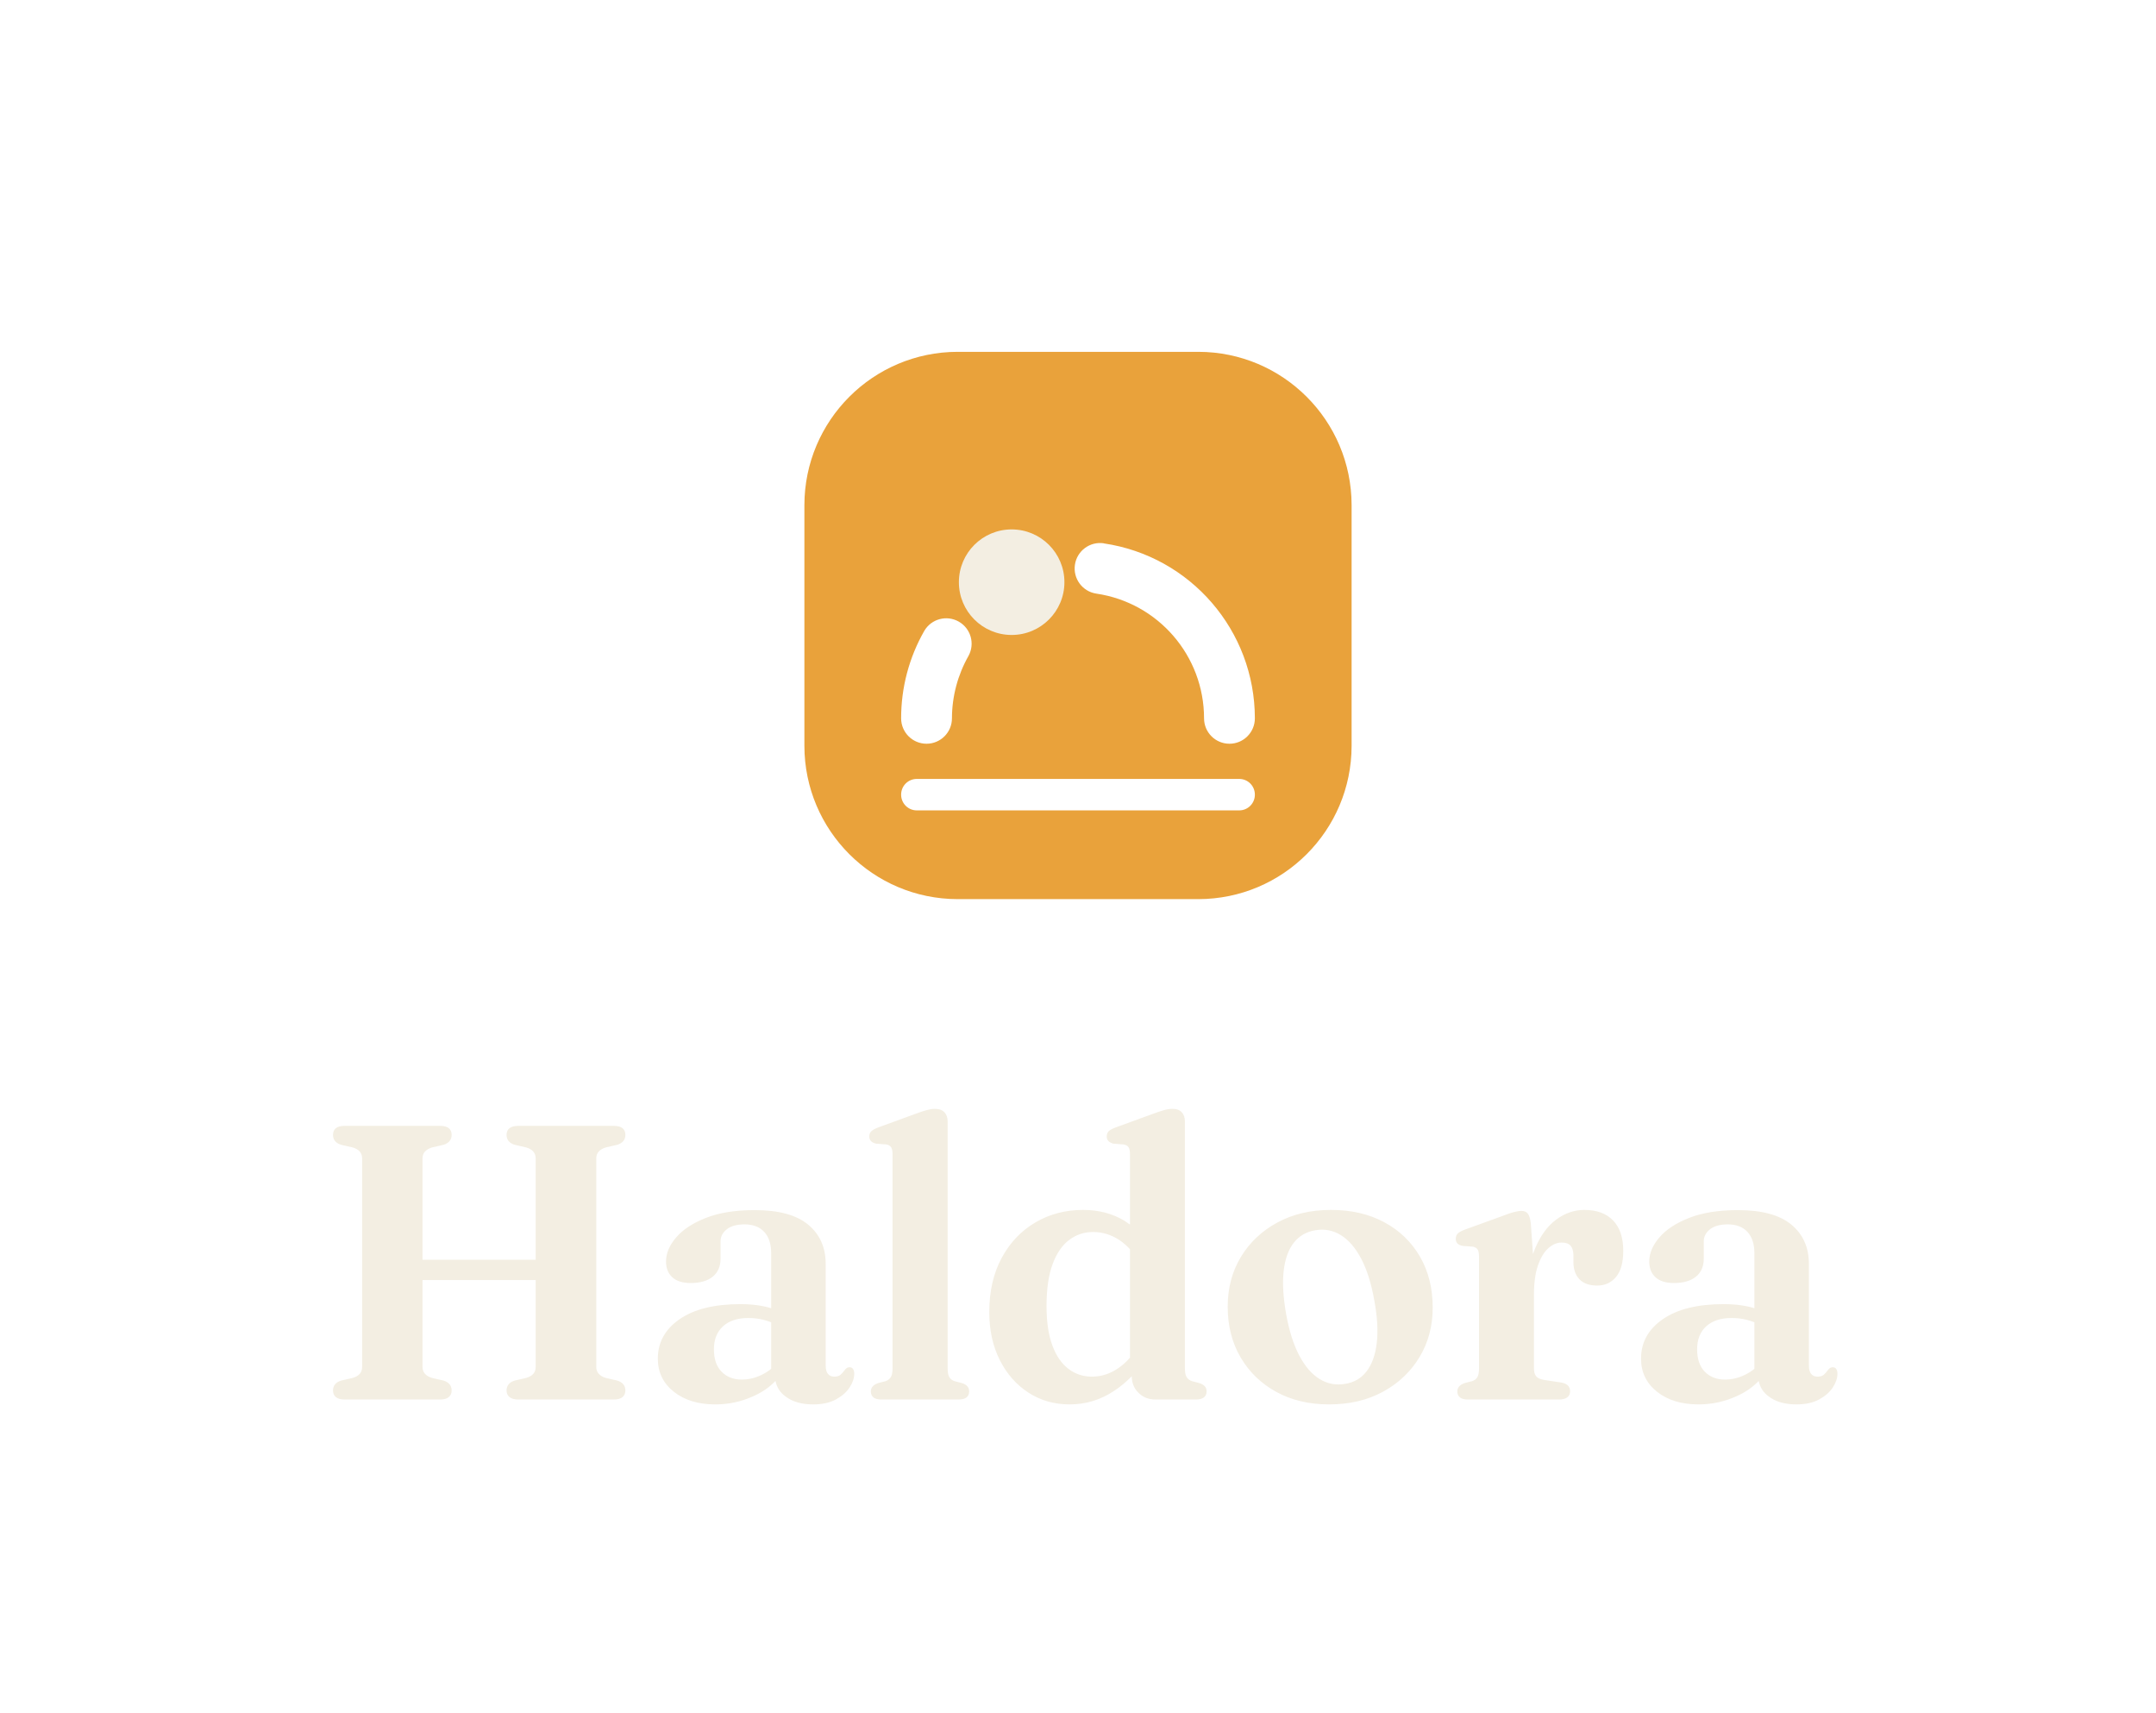
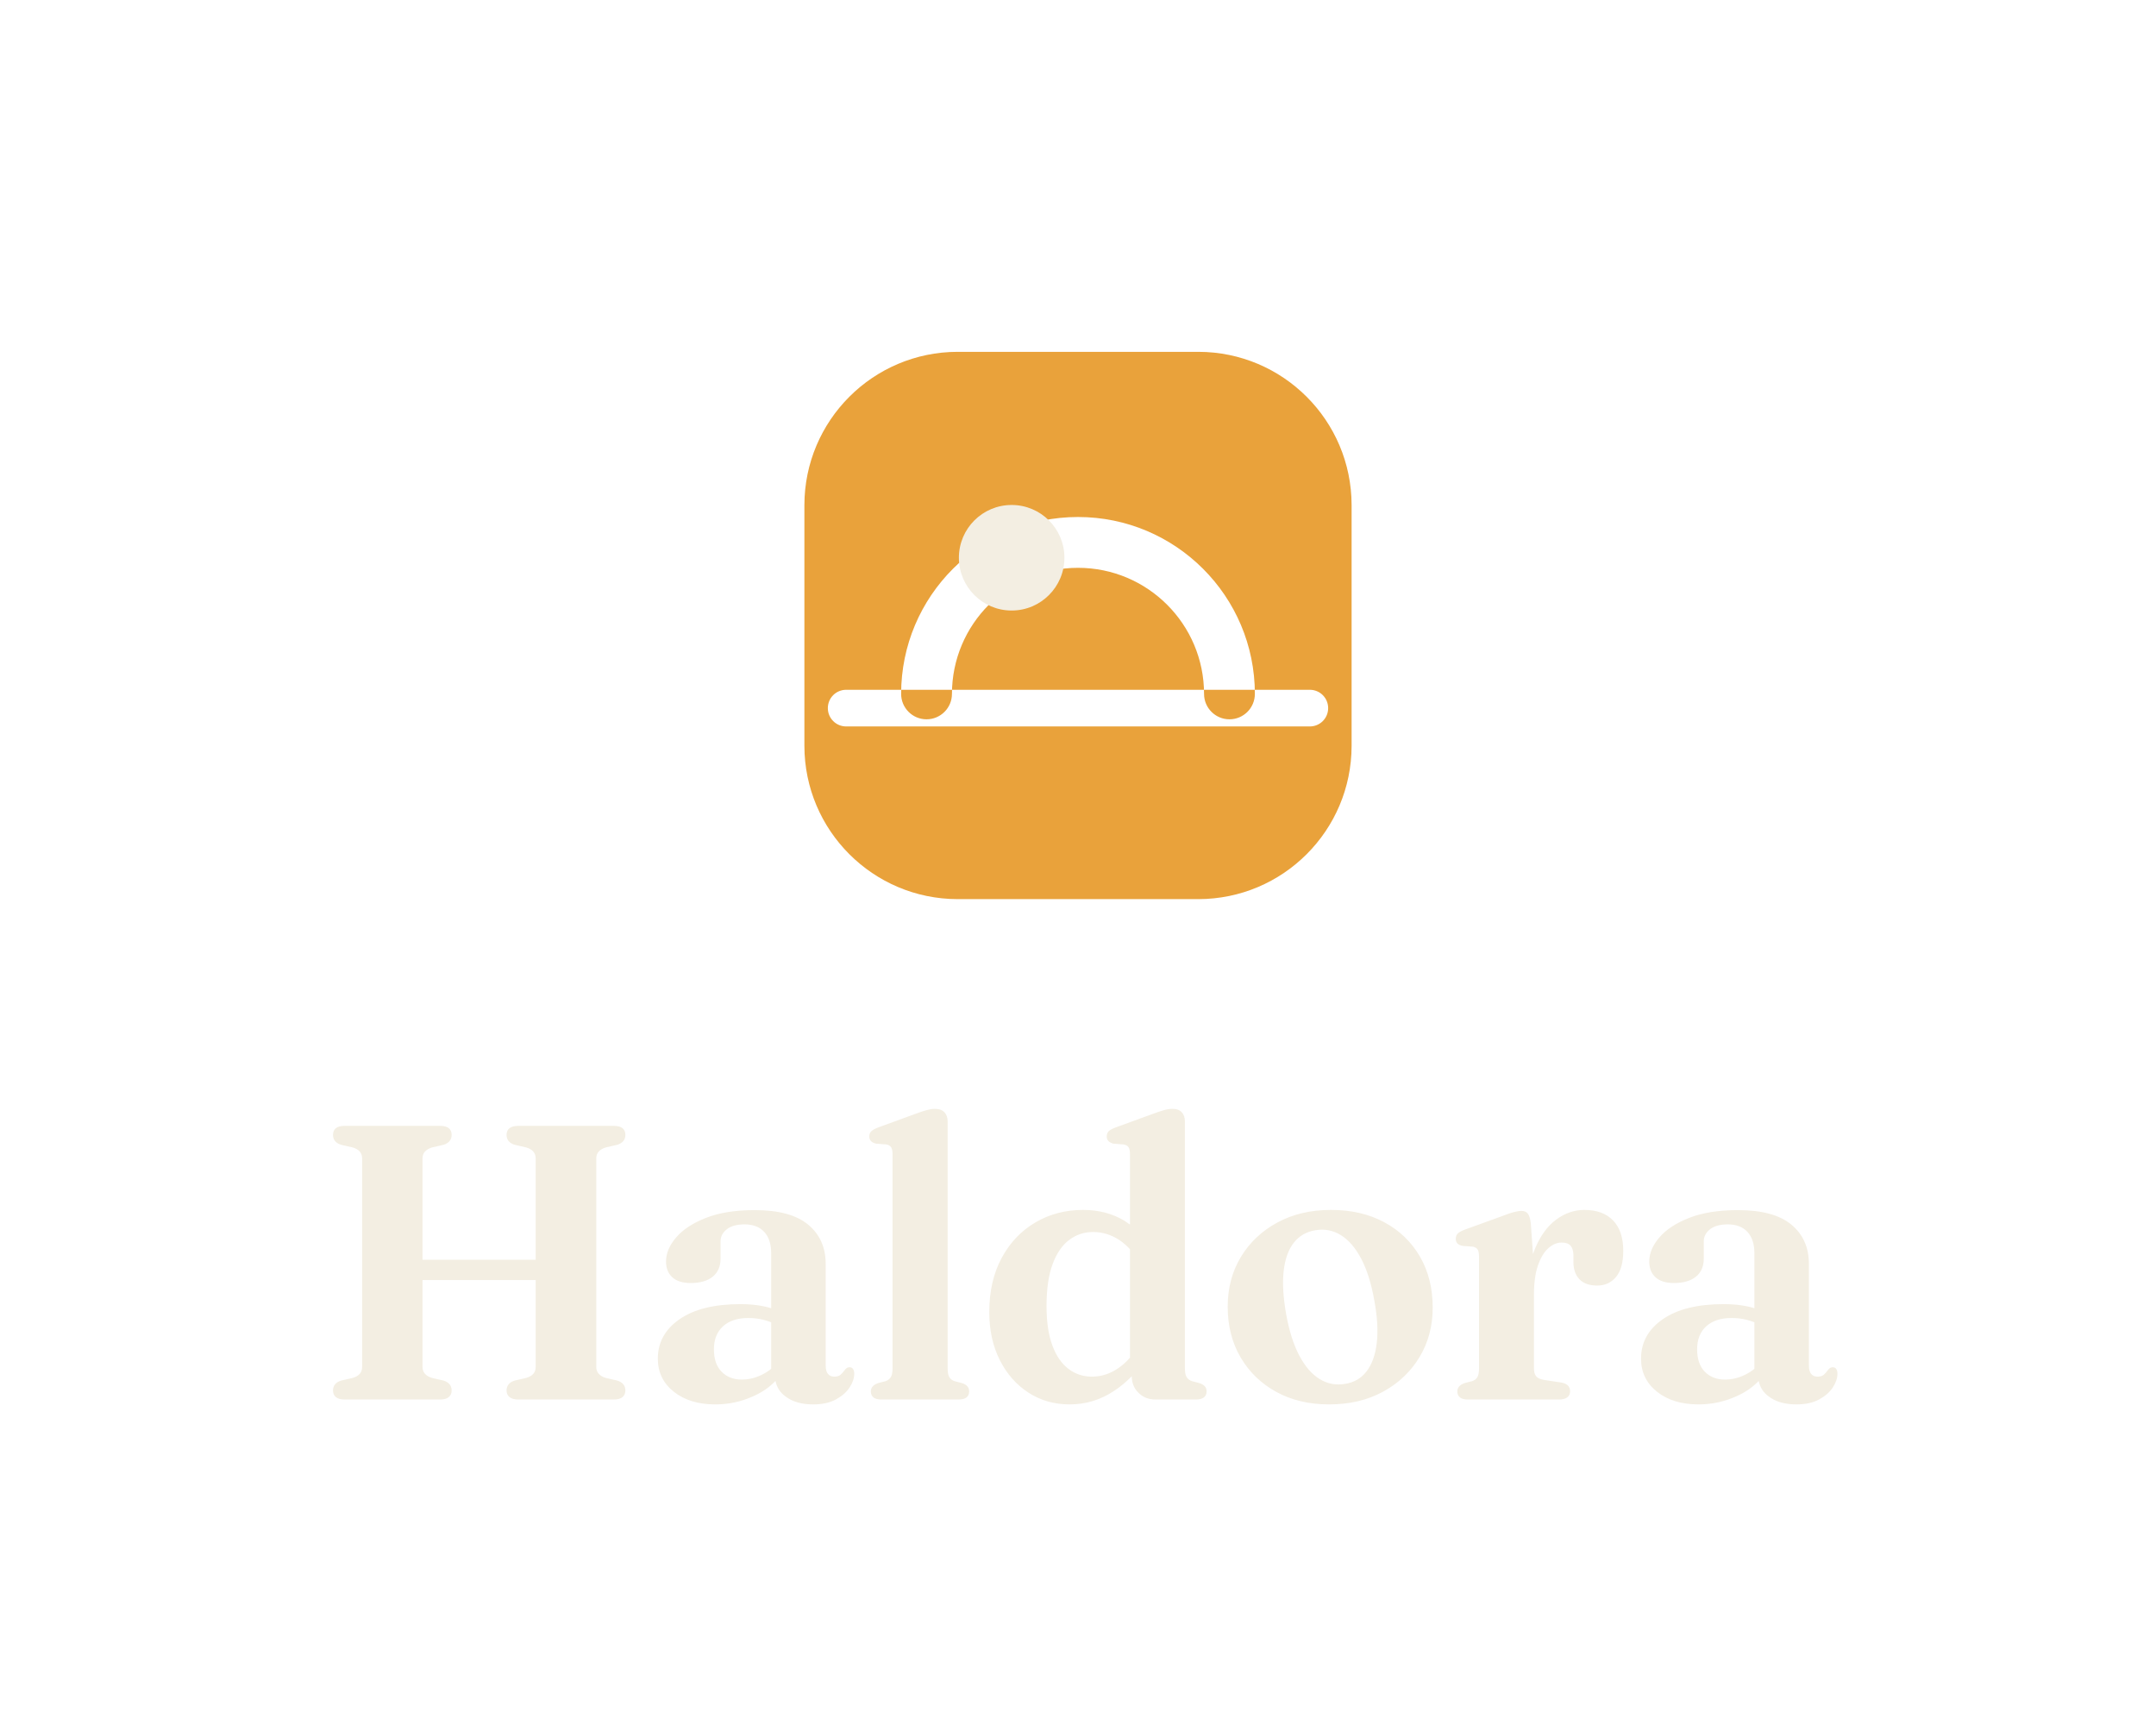
<svg xmlns="http://www.w3.org/2000/svg" width="220.64" height="175.2" viewBox="0 0 220.64 175.2">
-   <path fill="#e9a23b" fill-rule="evenodd" d="M98 36h24.64a15.7 15.7 0 0 1 15.68 15.68v24.64A15.7 15.7 0 0 1 122.64 92H98a15.7 15.7 0 0 1-15.68-15.68V51.68A15.7 15.7 0 0 1 98 36m-5.78 37.5a18 18 0 0 1 2.37-8.95 2.6 2.6 0 0 1 4.52 2.57 13 13 0 0 0-1.69 6.38 2.6 2.6 0 0 1-5.2 0m20.74-17.9a18.1 18.1 0 0 1 15.46 17.9 2.6 2.6 0 0 1-5.2 0 12.9 12.9 0 0 0-11.02-12.76 2.6 2.6 0 0 1 .76-5.15M93.83 79.7h32.98a1.6 1.6 0 0 1 1.61 1.61 1.6 1.6 0 0 1-1.61 1.61H93.83a1.6 1.6 0 0 1-1.61-1.6 1.6 1.6 0 0 1 1.61-1.62" />
-   <path fill="#f3eee2" d="M98.13 59.57a5.4 5.4 0 1 0 10.8 0 5.4 5.4 0 1 0-10.8 0m-54.89 71.41v8.88q0 .44.26.72t.74.42l1.14.26q.84.26.84 1.02 0 .42-.29.67t-.91.25h-9.74q-.62 0-.91-.25t-.29-.67q0-.76.84-1.02l1.14-.26q.5-.14.75-.42t.25-.72v-21.32q0-.44-.25-.72t-.75-.42l-1.14-.26q-.84-.26-.84-1.02 0-.44.29-.68t.91-.24h9.74q.62 0 .91.24t.29.68q0 .76-.84 1.02l-1.14.26q-.48.14-.74.42t-.26.72v10.36h11.58v-10.36q0-.44-.25-.72t-.75-.42l-1.14-.26q-.84-.26-.84-1.02 0-.44.3-.68t.92-.24h9.74q.62 0 .91.24t.29.68q0 .76-.84 1.02l-1.14.26q-.48.14-.74.42t-.26.72v21.32q0 .44.26.72t.74.42l1.14.26q.84.26.84 1.02 0 .42-.29.67t-.91.25h-9.74q-.62 0-.92-.25t-.3-.67q0-.76.84-1.02l1.14-.26q.5-.14.75-.42t.25-.72v-8.88zm24.08 8.04q0-2.5 2.23-4.04t6.23-1.54q1.3 0 2.36.22.4.08.78.2v-5.64q0-1.4-.71-2.17t-2.01-.77q-1.18 0-1.82.5t-.64 1.24v1.76q0 1.2-.8 1.85t-2.26.65q-1.24 0-1.88-.59t-.64-1.61q0-1.26 1.04-2.47t3.06-2 4.98-.79q3.68 0 5.47 1.49t1.79 4.03v10.4q0 .56.23.84t.65.28q.44 0 .66-.21t.38-.43q.1-.14.22-.23t.3-.09q.24 0 .36.18t.12.48q0 .68-.47 1.4t-1.4 1.23-2.33.51q-1.78 0-2.84-.82-.82-.6-1.02-1.58-.92.96-2.22 1.54-1.86.86-3.94.86-2.62 0-4.25-1.3t-1.63-3.38m11.6 1.04v-4.76q-.4-.16-.8-.26-.72-.18-1.54-.18-1.66 0-2.59.85t-.93 2.35.79 2.3 2.05.8q1.08 0 2.08-.5.5-.24.94-.6m18.06-25.32V140q0 .62.17.91t.53.41l.76.2q.38.12.56.33t.18.53q0 .38-.26.6t-.84.22H90.2q-.56 0-.82-.22t-.26-.6q0-.3.18-.51t.56-.35l.78-.2q.36-.14.53-.42t.17-.9v-21.9q0-.5-.15-.72t-.49-.28l-1.06-.08q-.36-.1-.52-.28t-.16-.46q0-.32.2-.52t.72-.4L93.6 114q.8-.3 1.26-.42t.8-.12q.66 0 .99.35t.33.93m4.26 19.52q0-3.2 1.27-5.55t3.45-3.63 4.88-1.28q2.38 0 4.22 1.1l.58.4v-7.2q0-.5-.15-.72t-.51-.28l-1.04-.08q-.36-.1-.52-.28t-.16-.46q0-.32.19-.52t.73-.4l3.72-1.36q.76-.28 1.22-.41t.88-.13q.62 0 .94.35t.32.93V140q0 .62.18.91t.54.41l.76.2q.38.12.56.33t.18.53q0 .38-.27.6t-.83.22h-4.14q-1.04 0-1.72-.68-.68-.64-.7-1.7-.84.86-1.78 1.48-2.08 1.4-4.58 1.4-2.36 0-4.22-1.21t-2.93-3.34-1.07-4.89m14.4 4.66v-11.1q-.54-.58-1.12-.96-1.24-.8-2.66-.8-1.36 0-2.44.81t-1.7 2.48-.62 4.29q0 2.44.6 4.04t1.65 2.39 2.39.79q1.46 0 2.72-.88.62-.42 1.18-1.06m20.58-15.12q3.1 0 5.44 1.26t3.65 3.51 1.31 5.23q0 2.82-1.35 5.06t-3.73 3.54-5.52 1.3q-3.08 0-5.41-1.28t-3.65-3.53-1.32-5.19q0-2.86 1.35-5.09t3.73-3.52 5.5-1.29m1.42 17.8q1.36-.2 2.19-1.25t1.06-2.89-.25-4.42q-.46-2.58-1.34-4.25t-2.08-2.41-2.6-.5q-1.38.22-2.21 1.27t-1.04 2.88.25 4.43q.46 2.56 1.34 4.23t2.08 2.41 2.6.5m19.02-16.42.22 3.14q.1-.3.22-.58.82-1.96 2.16-2.95t2.88-.99q1.9 0 2.94 1.08t1.04 3.1q0 1.8-.74 2.68t-1.92.88q-1.2 0-1.82-.64t-.62-1.78v-.72q-.02-.64-.3-.95t-.92-.31q-.7 0-1.35.58t-1.06 1.76-.41 3.02v7.48q0 .58.23.85t.83.37l1.72.26q.46.08.69.3t.23.6q0 .4-.29.62t-.83.22h-9.34q-.56 0-.82-.22t-.26-.6q0-.3.18-.51t.56-.35l.78-.2q.36-.12.53-.41t.17-.91v-11.42q0-.52-.15-.74t-.49-.28l-1.06-.08q-.36-.08-.52-.26t-.16-.46q0-.34.2-.54t.72-.4l3.64-1.32q.98-.38 1.44-.49t.72-.11q.44 0 .66.29t.3.99m11.28 13.84q0-2.5 2.23-4.04t6.23-1.54q1.3 0 2.36.22.4.08.78.2v-5.64q0-1.4-.71-2.17t-2.01-.77q-1.18 0-1.82.5t-.64 1.24v1.76q0 1.2-.8 1.85t-2.26.65q-1.24 0-1.88-.59t-.64-1.61q0-1.26 1.04-2.47t3.06-2 4.98-.79q3.68 0 5.47 1.49t1.79 4.03v10.4q0 .56.23.84t.65.28q.44 0 .66-.21t.38-.43q.1-.14.22-.23t.3-.09q.24 0 .36.18t.12.48q0 .68-.47 1.4t-1.4 1.23-2.33.51q-1.78 0-2.84-.82-.82-.6-1.02-1.58-.92.96-2.22 1.54-1.86.86-3.94.86-2.62 0-4.25-1.3t-1.63-3.38m11.6 1.04v-4.76q-.4-.16-.8-.26-.72-.18-1.54-.18-1.66 0-2.59.85t-.93 2.35.79 2.3 2.05.8q1.08 0 2.08-.5.5-.24.94-.6" />
+   <path fill="#e9a23b" fill-rule="evenodd" d="M98 36h24.64a15.7 15.7 0 0 1 15.68 15.68v24.64A15.7 15.7 0 0 1 122.64 92H98a15.7 15.7 0 0 1-15.68-15.68V51.68A15.7 15.7 0 0 1 98 36m-5.78 35a18.1 18.1 0 0 1 36.2 0 2.6 2.6 0 0 1-5.2 0 12.9 12.9 0 0 0-25.8 0 2.6 2.6 0 0 1-5.2 0m-5.63-.42h47.46a1.87 1.87 0 0 1 1.87 1.88 1.87 1.87 0 0 1-1.87 1.87H86.59a1.87 1.87 0 0 1-1.87-1.87 1.87 1.87 0 0 1 1.87-1.88" />
+   <path fill="#f3eee2" d="M98.13 57.07a5.4 5.4 0 1 0 10.8 0 5.4 5.4 0 1 0-10.8 0m-54.89 73.91v8.88q0 .44.26.72t.74.42l1.14.26q.84.26.84 1.02 0 .42-.29.67t-.91.25h-9.74q-.62 0-.91-.25t-.29-.67q0-.76.84-1.02l1.14-.26q.5-.14.75-.42t.25-.72v-21.32q0-.44-.25-.72t-.75-.42l-1.14-.26q-.84-.26-.84-1.02 0-.44.29-.68t.91-.24h9.74q.62 0 .91.24t.29.68q0 .76-.84 1.02l-1.14.26q-.48.14-.74.42t-.26.72v10.36h11.58v-10.36q0-.44-.25-.72t-.75-.42l-1.14-.26q-.84-.26-.84-1.02 0-.44.3-.68t.92-.24h9.74q.62 0 .91.24t.29.68q0 .76-.84 1.02l-1.14.26q-.48.14-.74.42t-.26.72v21.32q0 .44.26.72t.74.42l1.14.26q.84.26.84 1.02 0 .42-.29.67t-.91.25h-9.74q-.62 0-.92-.25t-.3-.67q0-.76.84-1.02l1.14-.26q.5-.14.75-.42t.25-.72v-8.88zm24.08 8.04q0-2.5 2.23-4.04t6.23-1.54q1.3 0 2.36.22.4.08.78.2v-5.64q0-1.4-.71-2.17t-2.01-.77q-1.18 0-1.82.5t-.64 1.24v1.76q0 1.2-.8 1.85t-2.26.65q-1.24 0-1.88-.59t-.64-1.61q0-1.26 1.04-2.47t3.06-2 4.98-.79q3.68 0 5.47 1.49t1.79 4.03v10.4q0 .56.23.84t.65.28q.44 0 .66-.21t.38-.43q.1-.14.22-.23t.3-.09q.24 0 .36.18t.12.48q0 .68-.47 1.4t-1.4 1.23-2.33.51q-1.78 0-2.84-.82-.82-.6-1.02-1.58-.92.96-2.22 1.54-1.86.86-3.94.86-2.62 0-4.25-1.3t-1.63-3.38m11.6 1.04v-4.76q-.4-.16-.8-.26-.72-.18-1.54-.18-1.66 0-2.59.85t-.93 2.35.79 2.3 2.05.8q1.08 0 2.08-.5.5-.24.94-.6m18.06-25.32V140q0 .62.17.91t.53.41l.76.2q.38.12.56.33t.18.53q0 .38-.26.6t-.84.22H90.2q-.56 0-.82-.22t-.26-.6q0-.3.18-.51t.56-.35l.78-.2q.36-.14.53-.42t.17-.9v-21.9q0-.5-.15-.72t-.49-.28l-1.06-.08q-.36-.1-.52-.28t-.16-.46q0-.32.2-.52t.72-.4L93.6 114q.8-.3 1.26-.42t.8-.12q.66 0 .99.35t.33.93m4.26 19.52q0-3.2 1.27-5.55t3.45-3.63 4.88-1.28q2.38 0 4.22 1.1l.58.4v-7.2q0-.5-.15-.72t-.51-.28l-1.04-.08q-.36-.1-.52-.28t-.16-.46q0-.32.19-.52t.73-.4l3.72-1.36q.76-.28 1.22-.41t.88-.13q.62 0 .94.35t.32.93V140q0 .62.18.91t.54.41l.76.2q.38.12.56.33t.18.53q0 .38-.27.6t-.83.22h-4.14q-1.04 0-1.72-.68-.68-.64-.7-1.7-.84.86-1.78 1.48-2.08 1.4-4.58 1.4-2.36 0-4.22-1.21t-2.93-3.34-1.07-4.89m14.4 4.66v-11.1q-.54-.58-1.12-.96-1.24-.8-2.66-.8-1.36 0-2.44.81t-1.7 2.48-.62 4.29q0 2.44.6 4.04t1.65 2.39 2.39.79q1.46 0 2.72-.88.62-.42 1.18-1.06m20.58-15.12q3.1 0 5.44 1.26t3.65 3.51 1.31 5.23q0 2.82-1.35 5.06t-3.73 3.54-5.52 1.3q-3.08 0-5.41-1.28t-3.65-3.53-1.32-5.19q0-2.86 1.35-5.09t3.73-3.52 5.5-1.29m1.42 17.8q1.36-.2 2.19-1.25t1.06-2.89-.25-4.42q-.46-2.58-1.34-4.25t-2.08-2.41-2.6-.5q-1.38.22-2.21 1.27t-1.04 2.88.25 4.43q.46 2.56 1.34 4.23t2.08 2.41 2.6.5m19.02-16.42.22 3.14q.1-.3.22-.58.82-1.96 2.16-2.95t2.88-.99q1.9 0 2.94 1.08t1.04 3.1q0 1.8-.74 2.68t-1.92.88q-1.2 0-1.82-.64t-.62-1.78v-.72q-.02-.64-.3-.95t-.92-.31q-.7 0-1.35.58t-1.06 1.76-.41 3.02v7.48q0 .58.23.85t.83.37l1.72.26q.46.08.69.3t.23.6q0 .4-.29.62t-.83.22h-9.34q-.56 0-.82-.22t-.26-.6q0-.3.18-.51t.56-.35l.78-.2q.36-.12.53-.41t.17-.91v-11.42q0-.52-.15-.74t-.49-.28l-1.06-.08q-.36-.08-.52-.26t-.16-.46q0-.34.2-.54t.72-.4l3.64-1.32q.98-.38 1.44-.49t.72-.11q.44 0 .66.29t.3.99m11.28 13.84q0-2.5 2.23-4.04t6.23-1.54q1.3 0 2.36.22.4.08.78.2v-5.64q0-1.4-.71-2.17t-2.01-.77q-1.18 0-1.82.5t-.64 1.24v1.76q0 1.2-.8 1.85t-2.26.65q-1.24 0-1.88-.59t-.64-1.61q0-1.26 1.04-2.47t3.06-2 4.98-.79q3.68 0 5.47 1.49t1.79 4.03v10.4q0 .56.23.84t.65.28q.44 0 .66-.21t.38-.43q.1-.14.22-.23t.3-.09q.24 0 .36.18t.12.48q0 .68-.47 1.4t-1.4 1.23-2.33.51q-1.78 0-2.84-.82-.82-.6-1.02-1.58-.92.96-2.22 1.54-1.86.86-3.94.86-2.62 0-4.25-1.3t-1.63-3.38m11.6 1.04v-4.76q-.4-.16-.8-.26-.72-.18-1.54-.18-1.66 0-2.59.85t-.93 2.35.79 2.3 2.05.8q1.08 0 2.08-.5.5-.24.94-.6" />
</svg>
